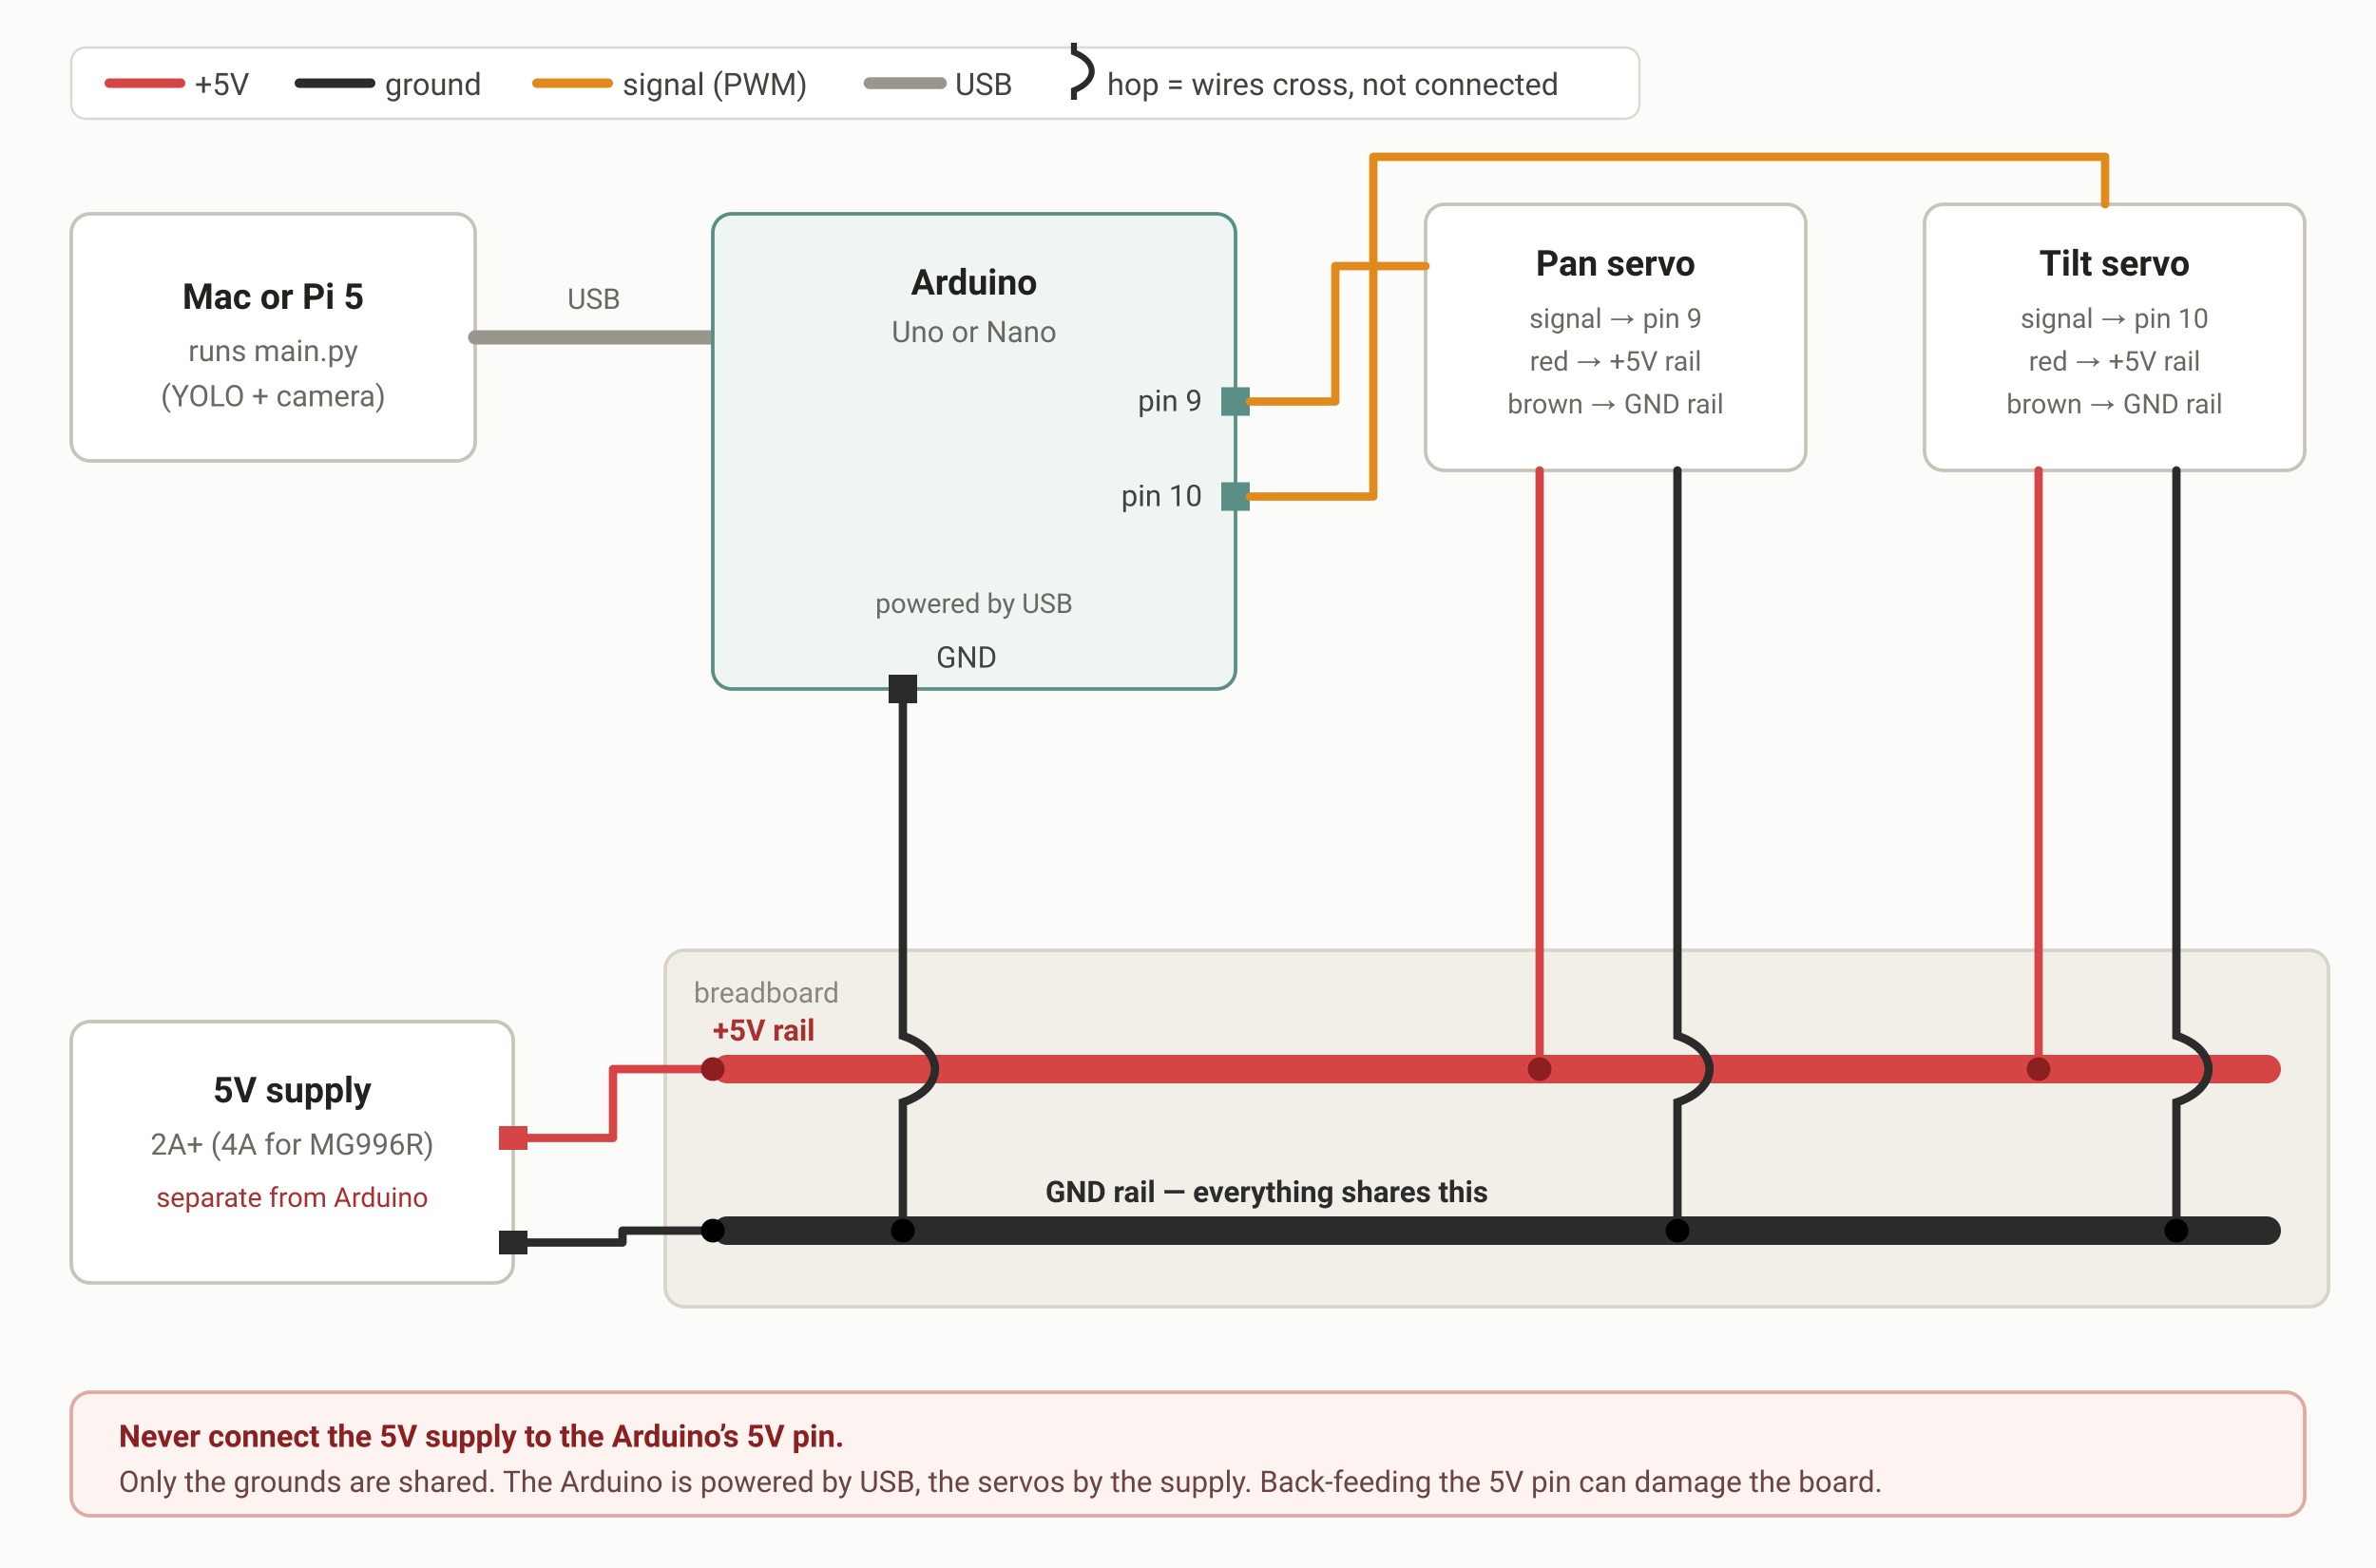
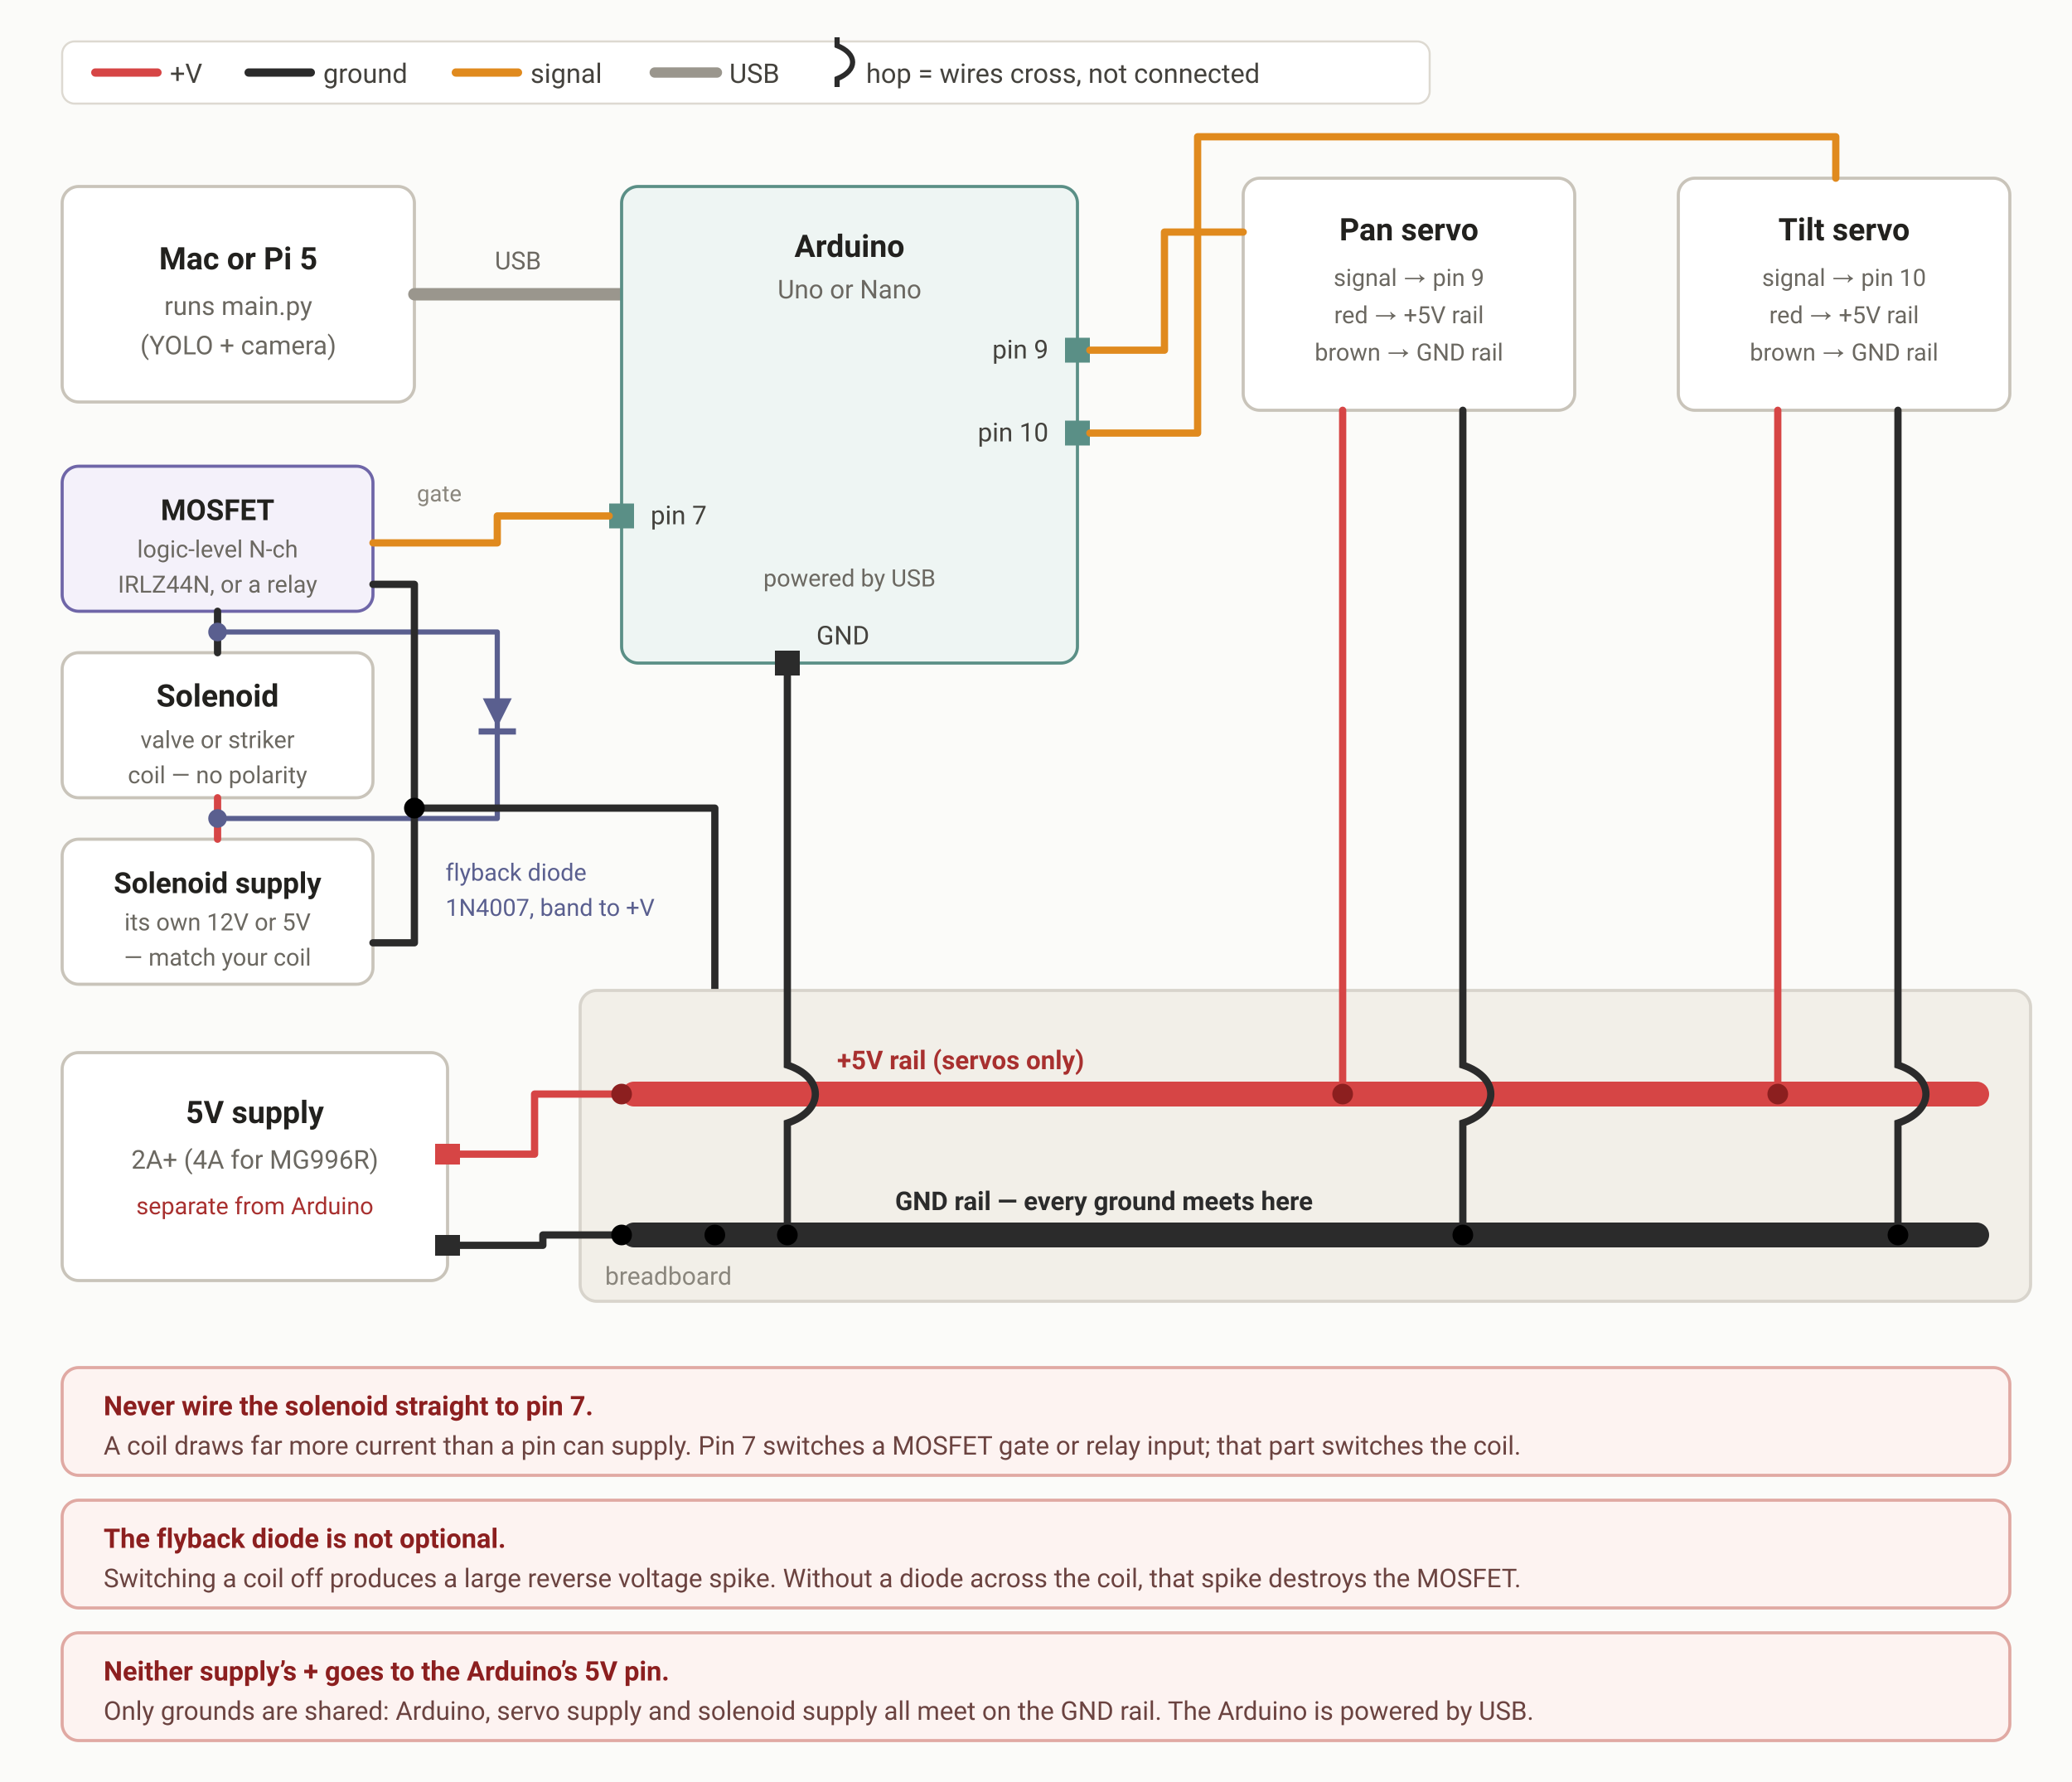
- <svg xmlns="http://www.w3.org/2000/svg" viewBox="0 0 1000 660" width="1000" height="660" font-family="ui-sans-serif, -apple-system, 'Segoe UI', Roboto, Helvetica, Arial, sans-serif">
-   <rect x="0" y="0" width="1000" height="660" fill="#fbfbf9" />
+ <svg xmlns="http://www.w3.org/2000/svg" viewBox="0 0 1000 860" width="1000" height="860" font-family="ui-sans-serif, -apple-system, 'Segoe UI', Roboto, Helvetica, Arial, sans-serif">
+   <rect x="0" y="0" width="1000" height="860" fill="#fbfbf9" />
  <g font-size="13" fill="#44423d">
    <rect x="30" y="20" width="660" height="30" rx="6" fill="#ffffff" stroke="#ddd9d1" />
    <line x1="46" y1="35" x2="76" y2="35" stroke="#d64545" stroke-width="4" stroke-linecap="round" />
-     <text x="82" y="40">+5V</text>
-     <line x1="126" y1="35" x2="156" y2="35" stroke="#2b2b2b" stroke-width="4" stroke-linecap="round" />
-     <text x="162" y="40">ground</text>
-     <line x1="226" y1="35" x2="256" y2="35" stroke="#e08a1e" stroke-width="4" stroke-linecap="round" />
-     <text x="262" y="40">signal (PWM)</text>
-     <line x1="366" y1="35" x2="396" y2="35" stroke="#9a968d" stroke-width="5" stroke-linecap="round" />
-     <text x="402" y="40">USB</text>
-     <path d="M 452 42 L 452 38 C 462 34 462 26 452 22 L 452 18" fill="none" stroke="#2b2b2b" stroke-width="2.5" />
-     <text x="466" y="40">hop = wires cross, not connected</text>
+     <text x="82" y="40">+V</text>
+     <line x1="120" y1="35" x2="150" y2="35" stroke="#2b2b2b" stroke-width="4" stroke-linecap="round" />
+     <text x="156" y="40">ground</text>
+     <line x1="220" y1="35" x2="250" y2="35" stroke="#e08a1e" stroke-width="4" stroke-linecap="round" />
+     <text x="256" y="40">signal</text>
+     <line x1="316" y1="35" x2="346" y2="35" stroke="#9a968d" stroke-width="5" stroke-linecap="round" />
+     <text x="352" y="40">USB</text>
+     <path d="M 404 42 L 404 38 C 414 34 414 26 404 22 L 404 18" fill="none" stroke="#2b2b2b" stroke-width="2.5" />
+     <text x="418" y="40">hop = wires cross, not connected</text>
  </g>
  <g>
    <rect x="30" y="90" width="170" height="104" rx="8" fill="#ffffff" stroke="#c9c4ba" stroke-width="1.5" />
    <text x="115" y="130" text-anchor="middle" font-size="15" font-weight="600" fill="#22211e">Mac or Pi 5</text>
    <text x="115" y="152" text-anchor="middle" font-size="12.5" fill="#6b6861">runs main.py</text>
    <text x="115" y="171" text-anchor="middle" font-size="12.5" fill="#6b6861">(YOLO + camera)</text>
  </g>
  <line x1="200" y1="142" x2="300" y2="142" stroke="#9a968d" stroke-width="6" stroke-linecap="round" />
  <text x="250" y="130" text-anchor="middle" font-size="12" fill="#6b6861">USB</text>
  <g>
-     <rect x="300" y="90" width="220" height="200" rx="8" fill="#eef5f3" stroke="#5a8f86" stroke-width="1.5" />
+     <rect x="300" y="90" width="220" height="230" rx="8" fill="#eef5f3" stroke="#5a8f86" stroke-width="1.5" />
    <text x="410" y="124" text-anchor="middle" font-size="15" font-weight="600" fill="#22211e">Arduino</text>
    <text x="410" y="144" text-anchor="middle" font-size="12.5" fill="#6b6861">Uno or Nano</text>
-     <text x="410" y="258" text-anchor="middle" font-size="11.5" fill="#6b6861">powered by USB</text>
+     <text x="410" y="283" text-anchor="middle" font-size="11.5" fill="#6b6861">powered by USB</text>
    <rect x="514" y="163" width="12" height="12" fill="#5a8f86" />
    <text x="506" y="173" text-anchor="end" font-size="12.5" fill="#44423d">pin 9</text>
    <rect x="514" y="203" width="12" height="12" fill="#5a8f86" />
    <text x="506" y="213" text-anchor="end" font-size="12.5" fill="#44423d">pin 10</text>
-     <rect x="374" y="284" width="12" height="12" fill="#2b2b2b" />
-     <text x="394" y="281" font-size="12.5" fill="#44423d">GND</text>
+     <rect x="294" y="243" width="12" height="12" fill="#5a8f86" />
+     <text x="314" y="253" font-size="12.5" fill="#44423d">pin 7</text>
+     <rect x="374" y="314" width="12" height="12" fill="#2b2b2b" />
+     <text x="394" y="311" font-size="12.5" fill="#44423d">GND</text>
  </g>
  <g>
    <rect x="600" y="86" width="160" height="112" rx="8" fill="#ffffff" stroke="#c9c4ba" stroke-width="1.5" />
    <text x="680" y="116" text-anchor="middle" font-size="15" font-weight="600" fill="#22211e">Pan servo</text>
    <text x="680" y="138" text-anchor="middle" font-size="11.5" fill="#6b6861">signal → pin 9</text>
    <text x="680" y="156" text-anchor="middle" font-size="11.5" fill="#6b6861">red → +5V rail</text>
    <text x="680" y="174" text-anchor="middle" font-size="11.5" fill="#6b6861">brown → GND rail</text>
  </g>
  <g>
    <rect x="810" y="86" width="160" height="112" rx="8" fill="#ffffff" stroke="#c9c4ba" stroke-width="1.5" />
    <text x="890" y="116" text-anchor="middle" font-size="15" font-weight="600" fill="#22211e">Tilt servo</text>
    <text x="890" y="138" text-anchor="middle" font-size="11.5" fill="#6b6861">signal → pin 10</text>
    <text x="890" y="156" text-anchor="middle" font-size="11.5" fill="#6b6861">red → +5V rail</text>
    <text x="890" y="174" text-anchor="middle" font-size="11.5" fill="#6b6861">brown → GND rail</text>
  </g>
-   <rect x="280" y="400" width="700" height="150" rx="8" fill="#f2efe8" stroke="#d8d4cc" stroke-width="1.5" />
-   <text x="292" y="422" font-size="12" fill="#8a867d">breadboard</text>
-   <rect x="300" y="444" width="660" height="12" rx="6" fill="#d64545" />
-   <text x="300" y="438" font-size="12.5" font-weight="600" fill="#a8302f">+5V rail</text>
-   <rect x="300" y="512" width="660" height="12" rx="6" fill="#2b2b2b" />
-   <text x="440" y="506" font-size="12.5" font-weight="600" fill="#2b2b2b">GND rail  —  everything shares this</text>
-   <g>
-     <rect x="30" y="430" width="186" height="110" rx="8" fill="#ffffff" stroke="#c9c4ba" stroke-width="1.5" />
-     <text x="123" y="464" text-anchor="middle" font-size="15" font-weight="600" fill="#22211e">5V supply</text>
-     <text x="123" y="486" text-anchor="middle" font-size="12.5" fill="#6b6861">2A+ (4A for MG996R)</text>
-     <text x="123" y="508" text-anchor="middle" font-size="11.5" fill="#a8302f">separate from Arduino</text>
-     <rect x="210" y="474" width="12" height="10" fill="#d64545" />
-     <rect x="210" y="518" width="12" height="10" fill="#2b2b2b" />
-   </g>
-   <path d="M 222 479 L 258 479 L 258 450 L 300 450" fill="none" stroke="#d64545" stroke-width="3.5" stroke-linecap="round" stroke-linejoin="round" />
-   <path d="M 222 523 L 262 523 L 262 518 L 300 518" fill="none" stroke="#2b2b2b" stroke-width="3.5" stroke-linecap="round" stroke-linejoin="round" />
  <path d="M 526 169 L 562 169 L 562 112 L 600 112" fill="none" stroke="#e08a1e" stroke-width="3.5" stroke-linecap="round" stroke-linejoin="round" />
  <path d="M 526 209 L 578 209 L 578 66 L 886 66 L 886 86" fill="none" stroke="#e08a1e" stroke-width="3.5" stroke-linecap="round" stroke-linejoin="round" />
-   <path d="M 648 198 L 648 450" fill="none" stroke="#d64545" stroke-width="3.5" stroke-linecap="round" />
-   <path d="M 858 198 L 858 450" fill="none" stroke="#d64545" stroke-width="3.5" stroke-linecap="round" />
-   <path d="M 706 198 L 706 436 C 724 442 724 458 706 464 L 706 518" fill="none" stroke="#2b2b2b" stroke-width="3.5" stroke-linecap="round" />
-   <path d="M 916 198 L 916 436 C 934 442 934 458 916 464 L 916 518" fill="none" stroke="#2b2b2b" stroke-width="3.5" stroke-linecap="round" />
-   <path d="M 380 296 L 380 436 C 398 442 398 458 380 464 L 380 518" fill="none" stroke="#2b2b2b" stroke-width="3.5" stroke-linecap="round" />
+   <g>
+     <rect x="30" y="225" width="150" height="70" rx="8" fill="#f4f1fa" stroke="#6f66a8" stroke-width="1.5" />
+     <text x="105" y="251" text-anchor="middle" font-size="14" font-weight="600" fill="#22211e">MOSFET</text>
+     <text x="105" y="269" text-anchor="middle" font-size="11.5" fill="#6b6861">logic-level N-ch</text>
+     <text x="105" y="286" text-anchor="middle" font-size="11.5" fill="#6b6861">IRLZ44N, or a relay</text>
+   </g>
+   <g>
+     <rect x="30" y="315" width="150" height="70" rx="8" fill="#ffffff" stroke="#c9c4ba" stroke-width="1.5" />
+     <text x="105" y="341" text-anchor="middle" font-size="15" font-weight="600" fill="#22211e">Solenoid</text>
+     <text x="105" y="361" text-anchor="middle" font-size="11.5" fill="#6b6861">valve or striker</text>
+     <text x="105" y="378" text-anchor="middle" font-size="11.5" fill="#6b6861">coil — no polarity</text>
+   </g>
+   <g>
+     <rect x="30" y="405" width="150" height="70" rx="8" fill="#ffffff" stroke="#c9c4ba" stroke-width="1.5" />
+     <text x="105" y="431" text-anchor="middle" font-size="14" font-weight="600" fill="#22211e">Solenoid supply</text>
+     <text x="105" y="449" text-anchor="middle" font-size="11.5" fill="#6b6861">its own 12V or 5V</text>
+     <text x="105" y="466" text-anchor="middle" font-size="11.5" fill="#6b6861">— match your coil</text>
+   </g>
+   <path d="M 294 249 L 240 249 L 240 262 L 180 262" fill="none" stroke="#e08a1e" stroke-width="3.5" stroke-linecap="round" stroke-linejoin="round" />
+   <text x="212" y="242" text-anchor="middle" font-size="11" fill="#8a867d">gate</text>
+   <path d="M 105 295 L 105 315" fill="none" stroke="#2b2b2b" stroke-width="3.5" stroke-linecap="round" />
+   <path d="M 105 385 L 105 405" fill="none" stroke="#d64545" stroke-width="3.5" stroke-linecap="round" />
+   <g>
+     <path d="M 105 305 L 240 305 L 240 395 L 105 395" fill="none" stroke="#5a5f8f" stroke-width="2.5" stroke-linejoin="round" />
+     <polygon points="233,337 247,337 240,351" fill="#5a5f8f" />
+     <line x1="231" y1="353" x2="249" y2="353" stroke="#5a5f8f" stroke-width="3" />
+     <circle cx="105" cy="305" r="4.5" fill="#5a5f8f" />
+     <circle cx="105" cy="395" r="4.5" fill="#5a5f8f" />
+     <text x="215" y="425" font-size="11.5" fill="#5a5f8f">flyback diode</text>
+     <text x="215" y="442" font-size="11.5" fill="#5a5f8f">1N4007, band to +V</text>
+   </g>
+   <path d="M 180 282 L 200 282 L 200 455 L 180 455" fill="none" stroke="#2b2b2b" stroke-width="3.5" stroke-linecap="round" stroke-linejoin="round" />
+   <path d="M 200 390 L 345 390 L 345 514 C 363 520 363 536 345 542 L 345 596" fill="none" stroke="#2b2b2b" stroke-width="3.5" stroke-linecap="round" stroke-linejoin="round" />
+   <circle cx="200" cy="390" r="5" fill="#000000" />
+   <rect x="280" y="478" width="700" height="150" rx="8" fill="#f2efe8" stroke="#d8d4cc" stroke-width="1.5" />
+   <text x="292" y="620" font-size="12" fill="#8a867d">breadboard</text>
+   <rect x="300" y="522" width="660" height="12" rx="6" fill="#d64545" />
+   <text x="404" y="516" font-size="12.5" font-weight="600" fill="#a8302f">+5V rail  (servos only)</text>
+   <rect x="300" y="590" width="660" height="12" rx="6" fill="#2b2b2b" />
+   <text x="432" y="584" font-size="12.5" font-weight="600" fill="#2b2b2b">GND rail  —  every ground meets here</text>
+   <g>
+     <rect x="30" y="508" width="186" height="110" rx="8" fill="#ffffff" stroke="#c9c4ba" stroke-width="1.5" />
+     <text x="123" y="542" text-anchor="middle" font-size="15" font-weight="600" fill="#22211e">5V supply</text>
+     <text x="123" y="564" text-anchor="middle" font-size="12.5" fill="#6b6861">2A+ (4A for MG996R)</text>
+     <text x="123" y="586" text-anchor="middle" font-size="11.5" fill="#a8302f">separate from Arduino</text>
+     <rect x="210" y="552" width="12" height="10" fill="#d64545" />
+     <rect x="210" y="596" width="12" height="10" fill="#2b2b2b" />
+   </g>
+   <path d="M 222 557 L 258 557 L 258 528 L 300 528" fill="none" stroke="#d64545" stroke-width="3.5" stroke-linecap="round" stroke-linejoin="round" />
+   <path d="M 222 601 L 262 601 L 262 596 L 300 596" fill="none" stroke="#2b2b2b" stroke-width="3.5" stroke-linecap="round" stroke-linejoin="round" />
+   <path d="M 648 198 L 648 528" fill="none" stroke="#d64545" stroke-width="3.5" stroke-linecap="round" />
+   <path d="M 858 198 L 858 528" fill="none" stroke="#d64545" stroke-width="3.5" stroke-linecap="round" />
+   <path d="M 706 198 L 706 514 C 724 520 724 536 706 542 L 706 596" fill="none" stroke="#2b2b2b" stroke-width="3.5" stroke-linecap="round" />
+   <path d="M 916 198 L 916 514 C 934 520 934 536 916 542 L 916 596" fill="none" stroke="#2b2b2b" stroke-width="3.5" stroke-linecap="round" />
+   <path d="M 380 326 L 380 514 C 398 520 398 536 380 542 L 380 596" fill="none" stroke="#2b2b2b" stroke-width="3.5" stroke-linecap="round" />
  <g fill="#8c1f1f">
-     <circle cx="648" cy="450" r="5" />
-     <circle cx="858" cy="450" r="5" />
-     <circle cx="300" cy="450" r="5" />
+     <circle cx="648" cy="528" r="5" />
+     <circle cx="858" cy="528" r="5" />
+     <circle cx="300" cy="528" r="5" />
  </g>
  <g fill="#000000">
-     <circle cx="706" cy="518" r="5" />
-     <circle cx="916" cy="518" r="5" />
-     <circle cx="380" cy="518" r="5" />
-     <circle cx="300" cy="518" r="5" />
+     <circle cx="706" cy="596" r="5" />
+     <circle cx="916" cy="596" r="5" />
+     <circle cx="380" cy="596" r="5" />
+     <circle cx="300" cy="596" r="5" />
+     <circle cx="345" cy="596" r="5" />
  </g>
  <g>
-     <rect x="30" y="586" width="940" height="52" rx="8" fill="#fdf3f1" stroke="#e0a9a3" stroke-width="1.5" />
-     <text x="50" y="609" font-size="13" font-weight="600" fill="#8c1f1f">Never connect the 5V supply to the Arduino’s 5V pin.</text>
-     <text x="50" y="628" font-size="12.5" fill="#6b4340">Only the grounds are shared. The Arduino is powered by USB, the servos by the supply. Back-feeding the 5V pin can damage the board.</text>
+     <rect x="30" y="660" width="940" height="52" rx="8" fill="#fdf3f1" stroke="#e0a9a3" stroke-width="1.5" />
+     <text x="50" y="683" font-size="13" font-weight="600" fill="#8c1f1f">Never wire the solenoid straight to pin 7.</text>
+     <text x="50" y="702" font-size="12.5" fill="#6b4340">A coil draws far more current than a pin can supply. Pin 7 switches a MOSFET gate or relay input; that part switches the coil.</text>
+   </g>
+   <g>
+     <rect x="30" y="724" width="940" height="52" rx="8" fill="#fdf3f1" stroke="#e0a9a3" stroke-width="1.5" />
+     <text x="50" y="747" font-size="13" font-weight="600" fill="#8c1f1f">The flyback diode is not optional.</text>
+     <text x="50" y="766" font-size="12.5" fill="#6b4340">Switching a coil off produces a large reverse voltage spike. Without a diode across the coil, that spike destroys the MOSFET.</text>
+   </g>
+   <g>
+     <rect x="30" y="788" width="940" height="52" rx="8" fill="#fdf3f1" stroke="#e0a9a3" stroke-width="1.5" />
+     <text x="50" y="811" font-size="13" font-weight="600" fill="#8c1f1f">Neither supply’s + goes to the Arduino’s 5V pin.</text>
+     <text x="50" y="830" font-size="12.5" fill="#6b4340">Only grounds are shared: Arduino, servo supply and solenoid supply all meet on the GND rail. The Arduino is powered by USB.</text>
  </g>
</svg>
